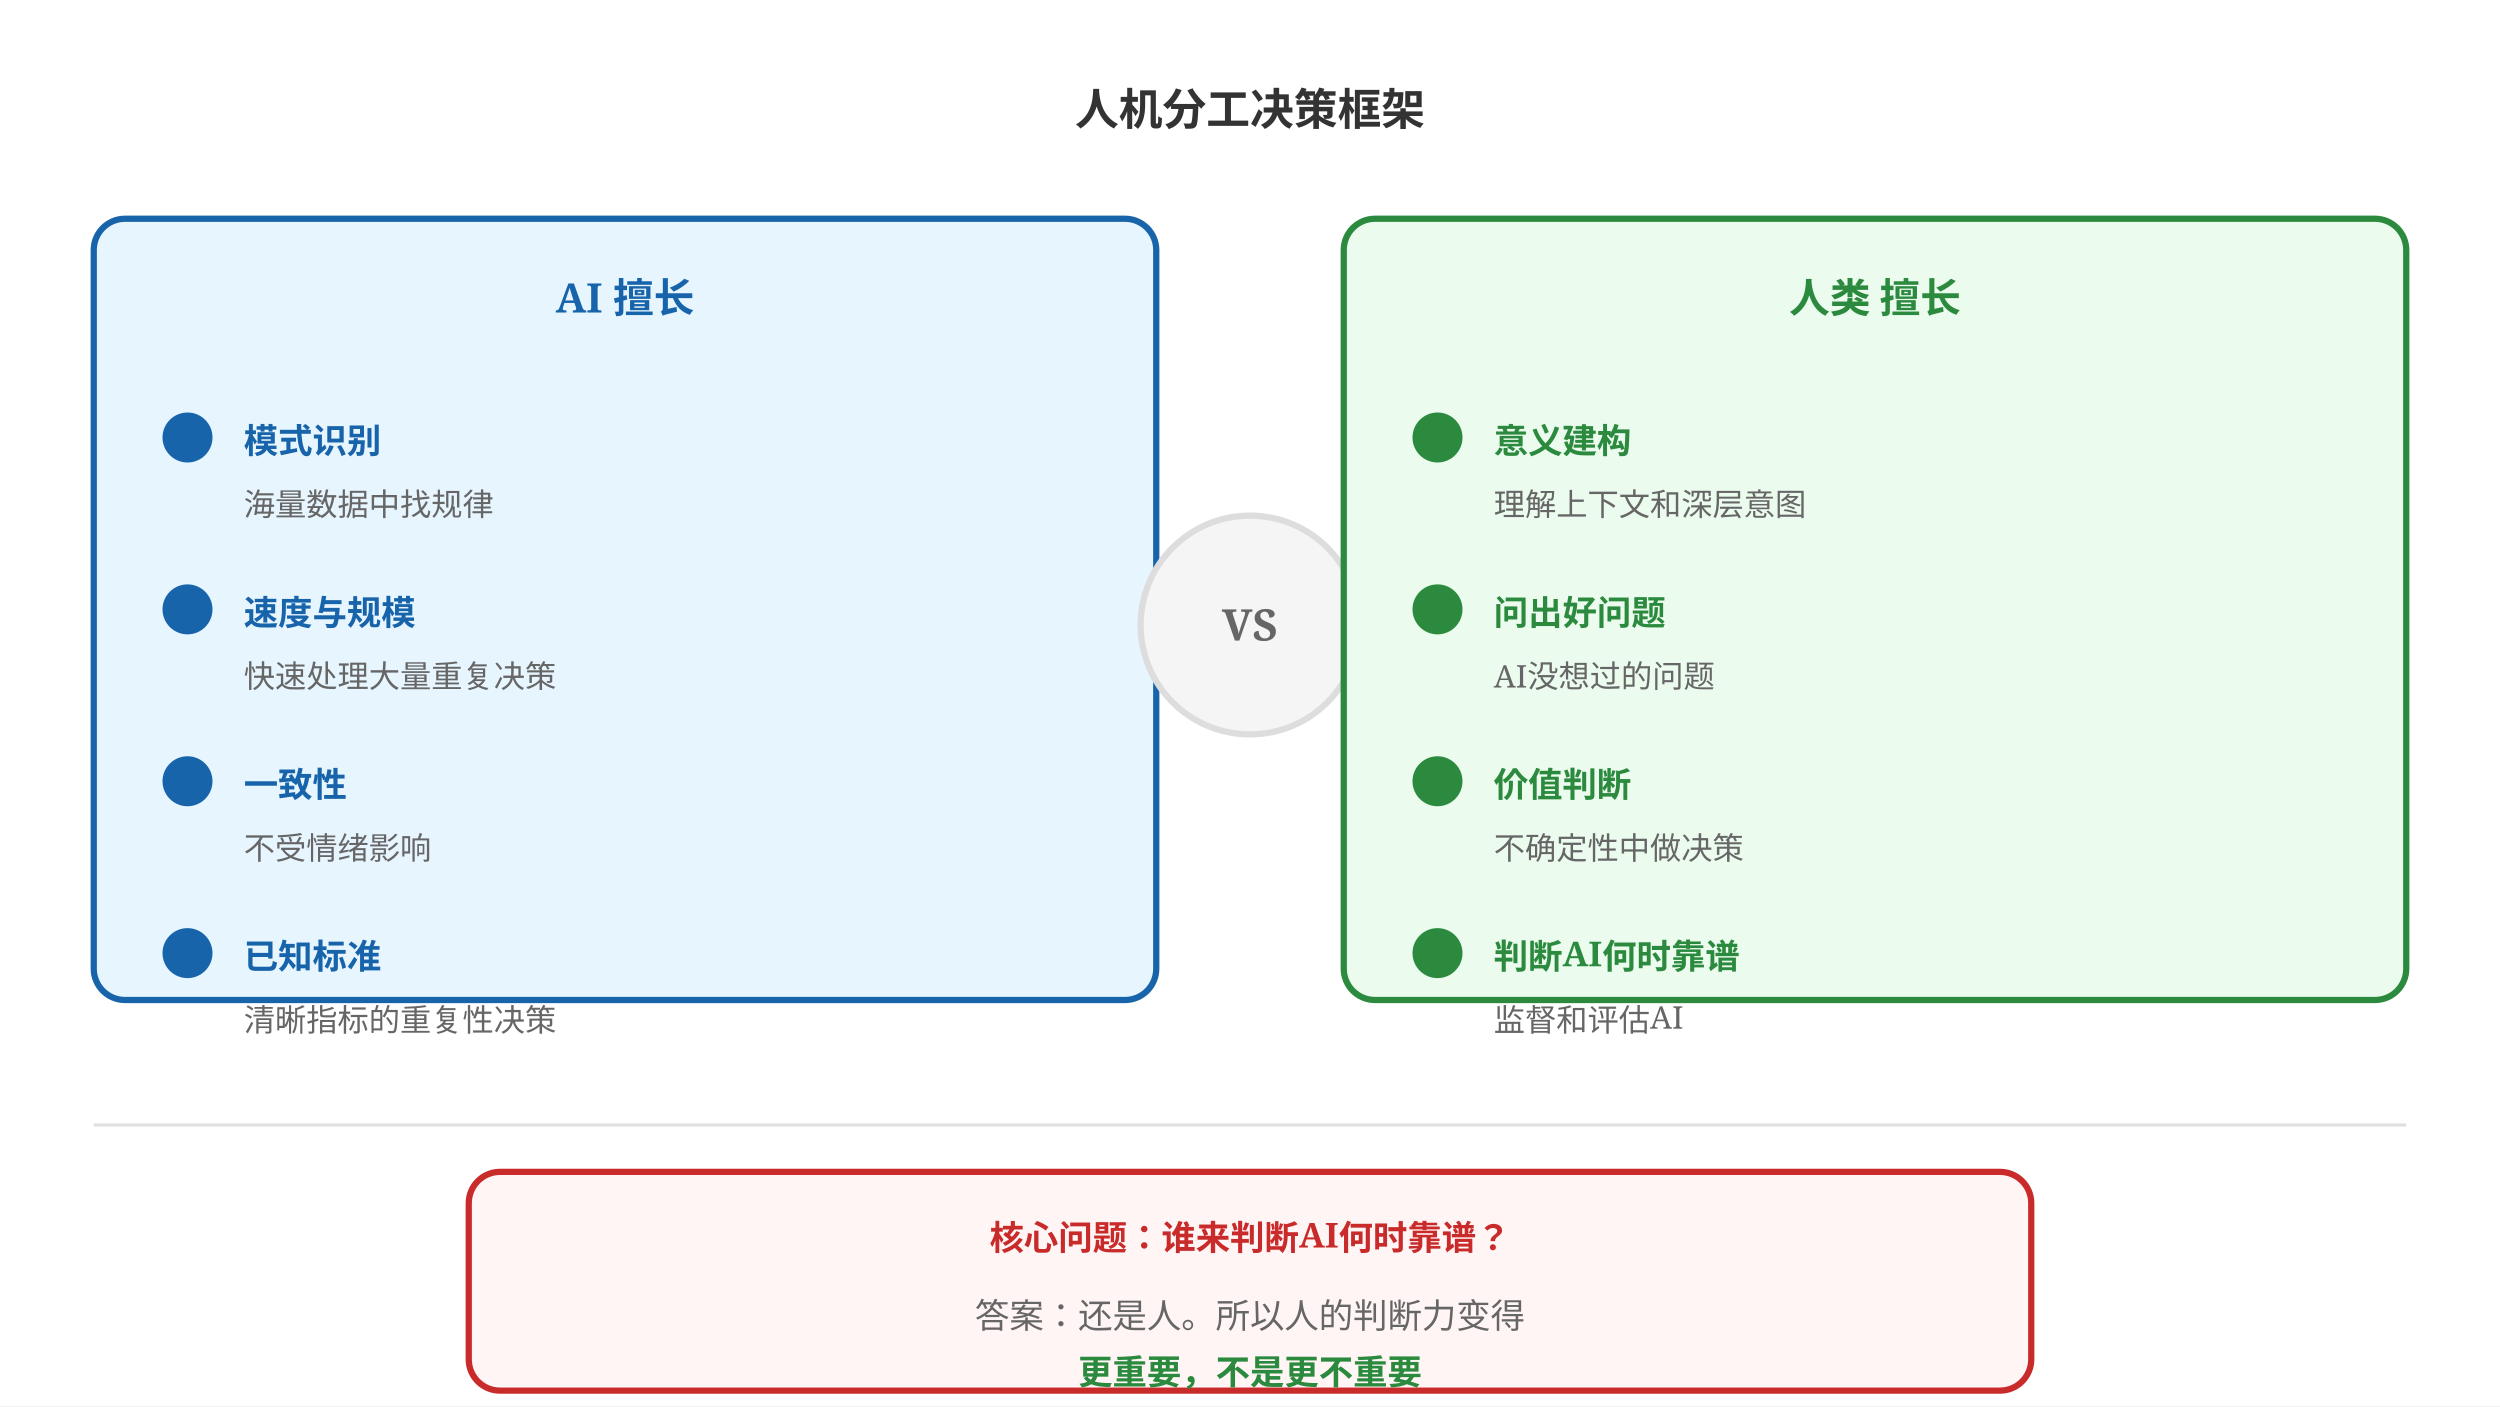
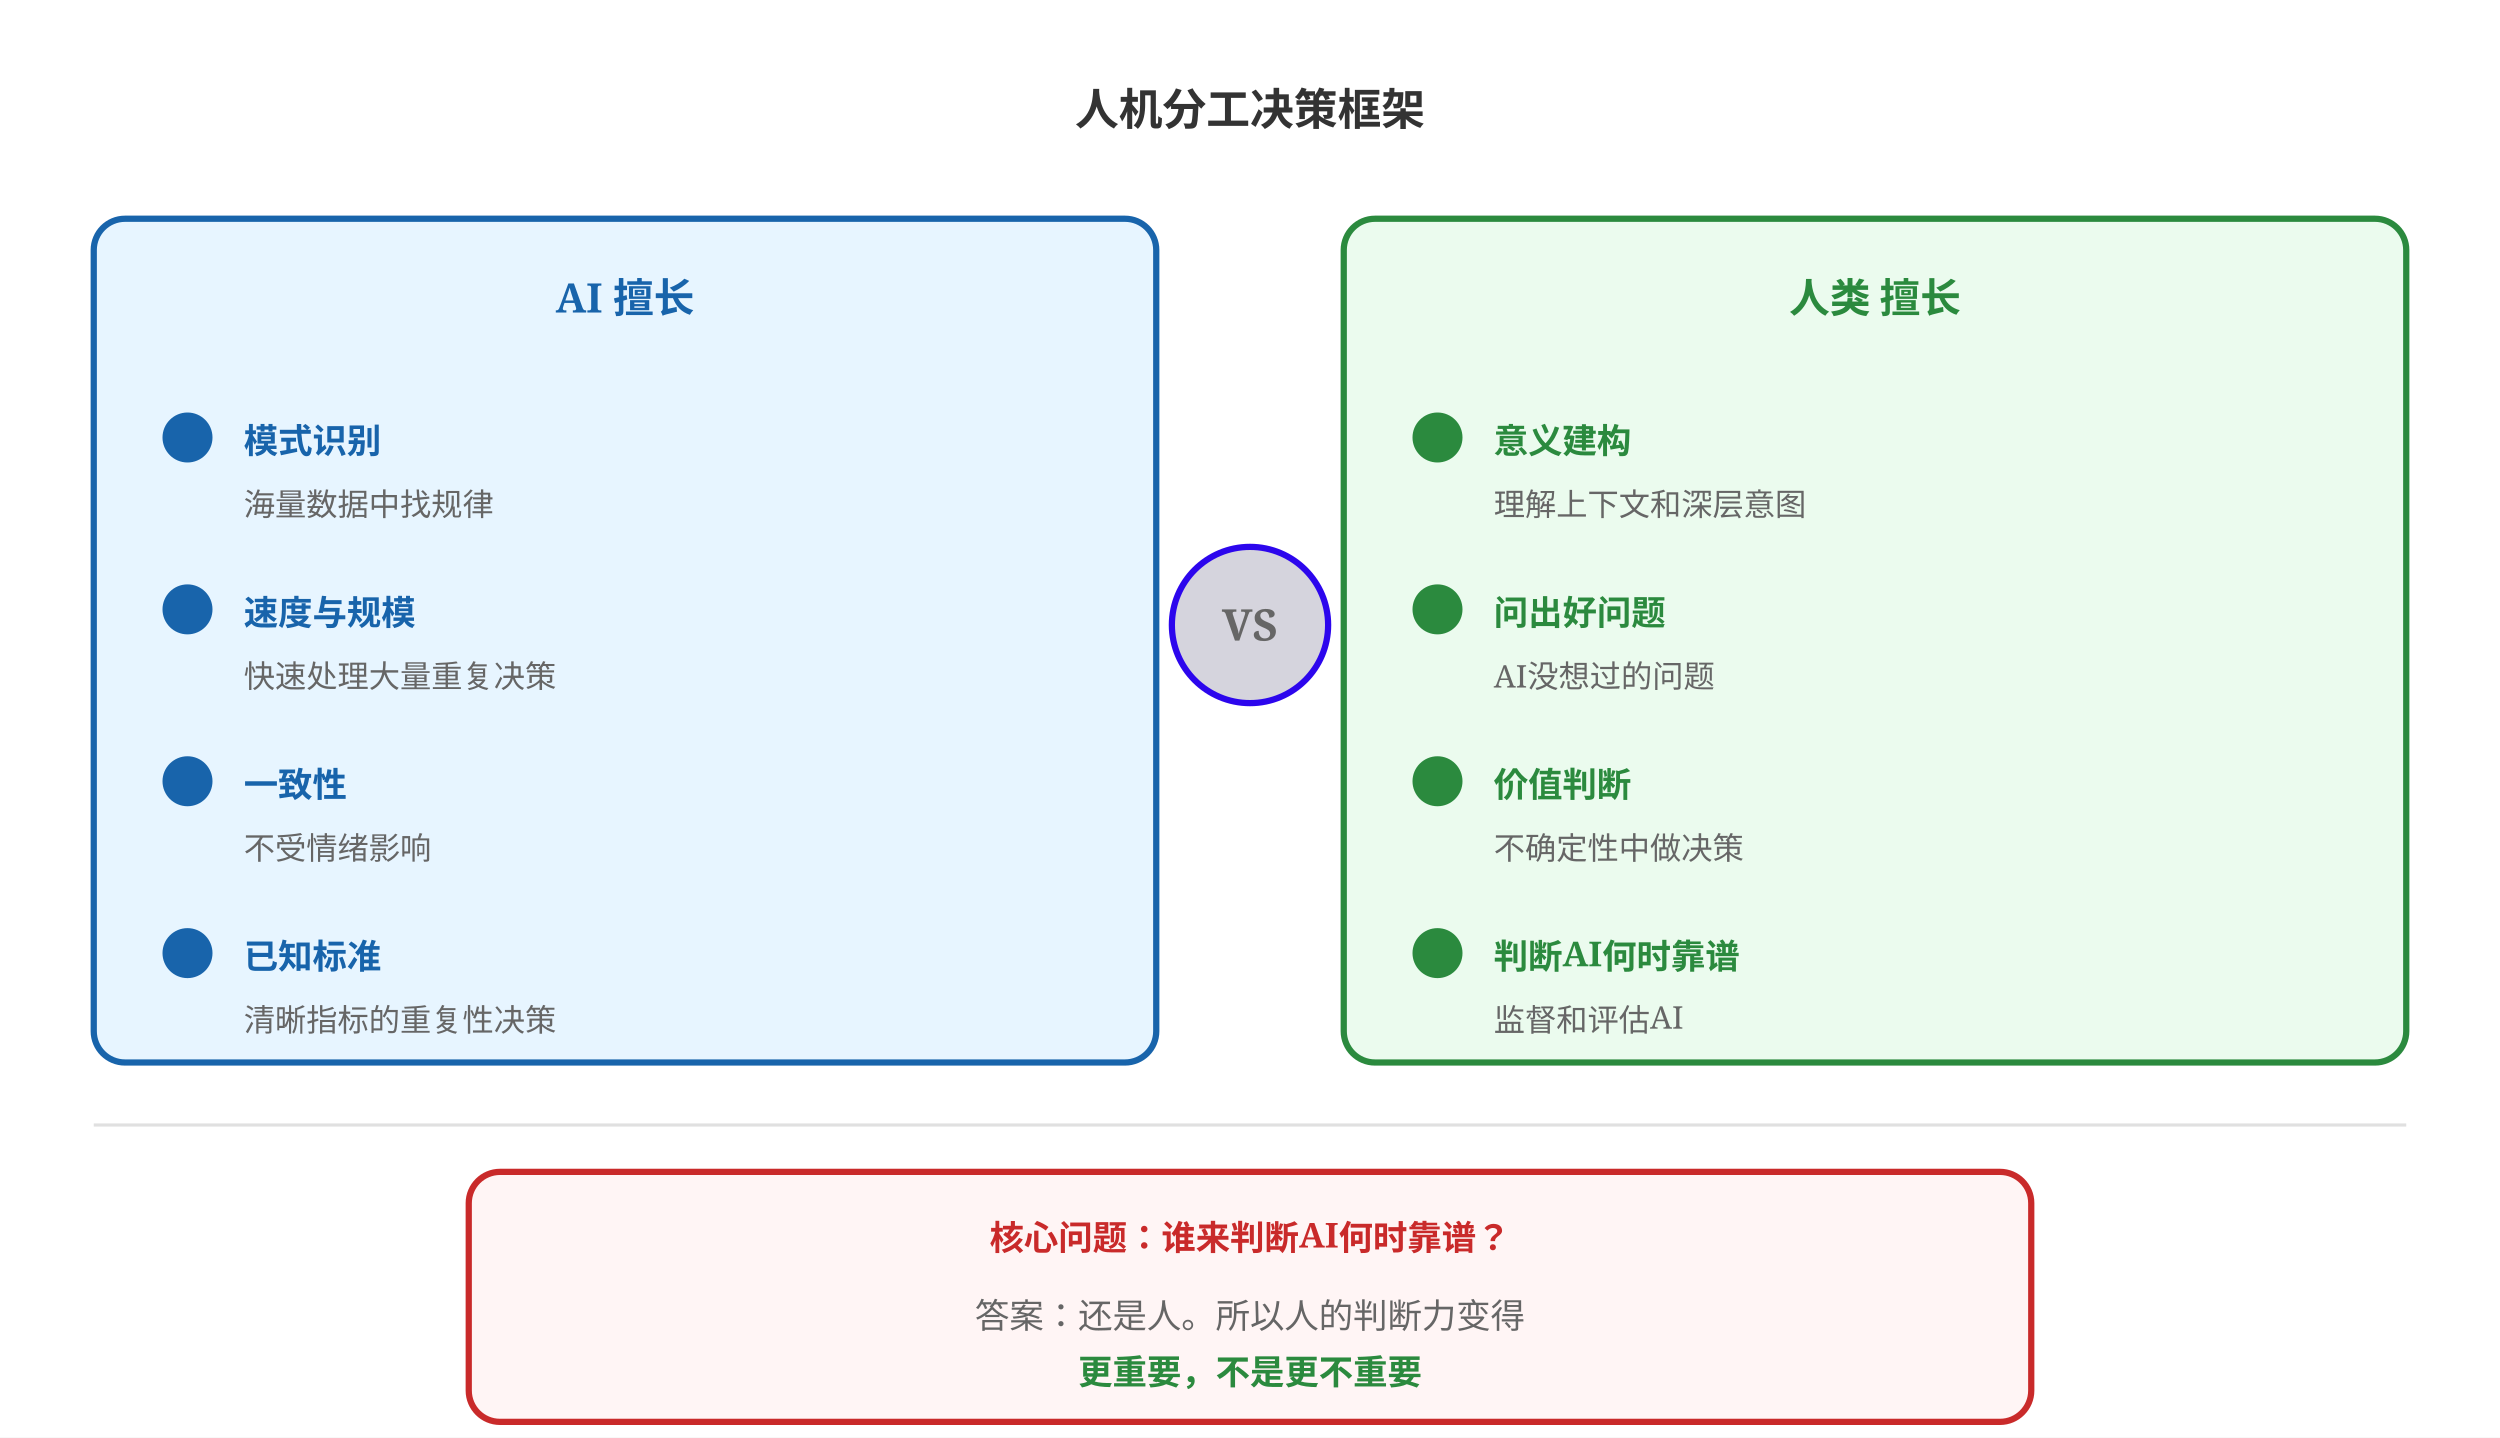
- <svg xmlns="http://www.w3.org/2000/svg" viewBox="0 0 800 450" style="font-family: 'Songti SC', serif; background: #fefefe;">
-   <rect width="800" height="450" fill="white" />
+ <svg xmlns="http://www.w3.org/2000/svg" viewBox="0 0 800 460" style="font-family: 'Songti SC', serif; background: #fefefe;">
+   <rect width="800" height="460" fill="white" />
  <text x="400" y="40" text-anchor="middle" font-size="14" font-weight="bold" fill="#333">人机分工决策框架</text>
-   <rect x="30" y="70" width="340" height="250" rx="10" fill="#e7f5ff" stroke="#1864ab" stroke-width="2" />
+   <rect x="30" y="70" width="340" height="270" rx="10" fill="#e7f5ff" stroke="#1864ab" stroke-width="2" />
  <text x="200" y="100" text-anchor="middle" font-size="13" font-weight="bold" fill="#1864ab">AI 擅长</text>
  <circle cx="60" cy="140" r="8" fill="#1864ab" />
  <text x="78" y="145" font-size="11" font-weight="bold" fill="#1864ab">模式识别</text>
  <text x="78" y="165" font-size="10" fill="#666">海量数据中找规律</text>
  <circle cx="60" cy="195" r="8" fill="#1864ab" />
  <text x="78" y="200" font-size="11" font-weight="bold" fill="#1864ab">速度与规模</text>
  <text x="78" y="220" font-size="10" fill="#666">快速处理大量重复决策</text>
  <circle cx="60" cy="250" r="8" fill="#1864ab" />
  <text x="78" y="255" font-size="11" font-weight="bold" fill="#1864ab">一致性</text>
  <text x="78" y="275" font-size="10" fill="#666">不受情绪影响</text>
  <circle cx="60" cy="305" r="8" fill="#1864ab" />
  <text x="78" y="310" font-size="11" font-weight="bold" fill="#1864ab">已知标准</text>
  <text x="78" y="330" font-size="10" fill="#666">清晰指标的重复性决策</text>
-   <circle cx="400" cy="200" r="35" fill="#f5f5f5" stroke="#ddd" stroke-width="2" />
+   <circle cx="400" cy="200" r="25" fill="#5652763f" stroke="#2c06ed" stroke-width="2" />
  <text x="400" y="205" text-anchor="middle" font-size="14" font-weight="bold" fill="#666">VS</text>
-   <rect x="430" y="70" width="340" height="250" rx="10" fill="#ebfbee" stroke="#2b8a3e" stroke-width="2" />
+   <rect x="430" y="70" width="340" height="270" rx="10" fill="#ebfbee" stroke="#2b8a3e" stroke-width="2" />
  <text x="600" y="100" text-anchor="middle" font-size="13" font-weight="bold" fill="#2b8a3e">人类 擅长</text>
  <circle cx="460" cy="140" r="8" fill="#2b8a3e" />
  <text x="478" y="145" font-size="11" font-weight="bold" fill="#2b8a3e">意义建构</text>
  <text x="478" y="165" font-size="10" fill="#666">理解上下文和深层意图</text>
  <circle cx="460" cy="195" r="8" fill="#2b8a3e" />
  <text x="478" y="200" font-size="11" font-weight="bold" fill="#2b8a3e">问出好问题</text>
  <text x="478" y="220" font-size="10" fill="#666">AI没想过的问题</text>
  <circle cx="460" cy="250" r="8" fill="#2b8a3e" />
  <text x="478" y="255" font-size="11" font-weight="bold" fill="#2b8a3e">价值判断</text>
  <text x="478" y="275" font-size="10" fill="#666">不确定性中做决策</text>
  <circle cx="460" cy="305" r="8" fill="#2b8a3e" />
  <text x="478" y="310" font-size="11" font-weight="bold" fill="#2b8a3e">判断AI何时靠谱</text>
  <text x="478" y="330" font-size="10" fill="#666">监督和评估AI</text>
  <line x1="30" y1="360" x2="770" y2="360" stroke="#e0e0e0" stroke-width="1" />
-   <rect x="150" y="375" width="500" height="70" rx="10" fill="#fff5f5" stroke="#c92a2a" stroke-width="2" />
+   <rect x="150" y="375" width="500" height="80" rx="10" fill="#fff5f5" stroke="#c92a2a" stroke-width="2" />
  <text x="400" y="400" text-anchor="middle" font-size="11" font-weight="bold" fill="#c92a2a">核心问题：谁来判断AI何时靠谱？</text>
  <text x="400" y="425" text-anchor="middle" font-size="11" fill="#666">答案：还是人。所以人的判断力变得</text>
  <text x="400" y="443" text-anchor="middle" font-size="11" font-weight="bold" fill="#2b8a3e">更重要，不是更不重要</text>
</svg>
